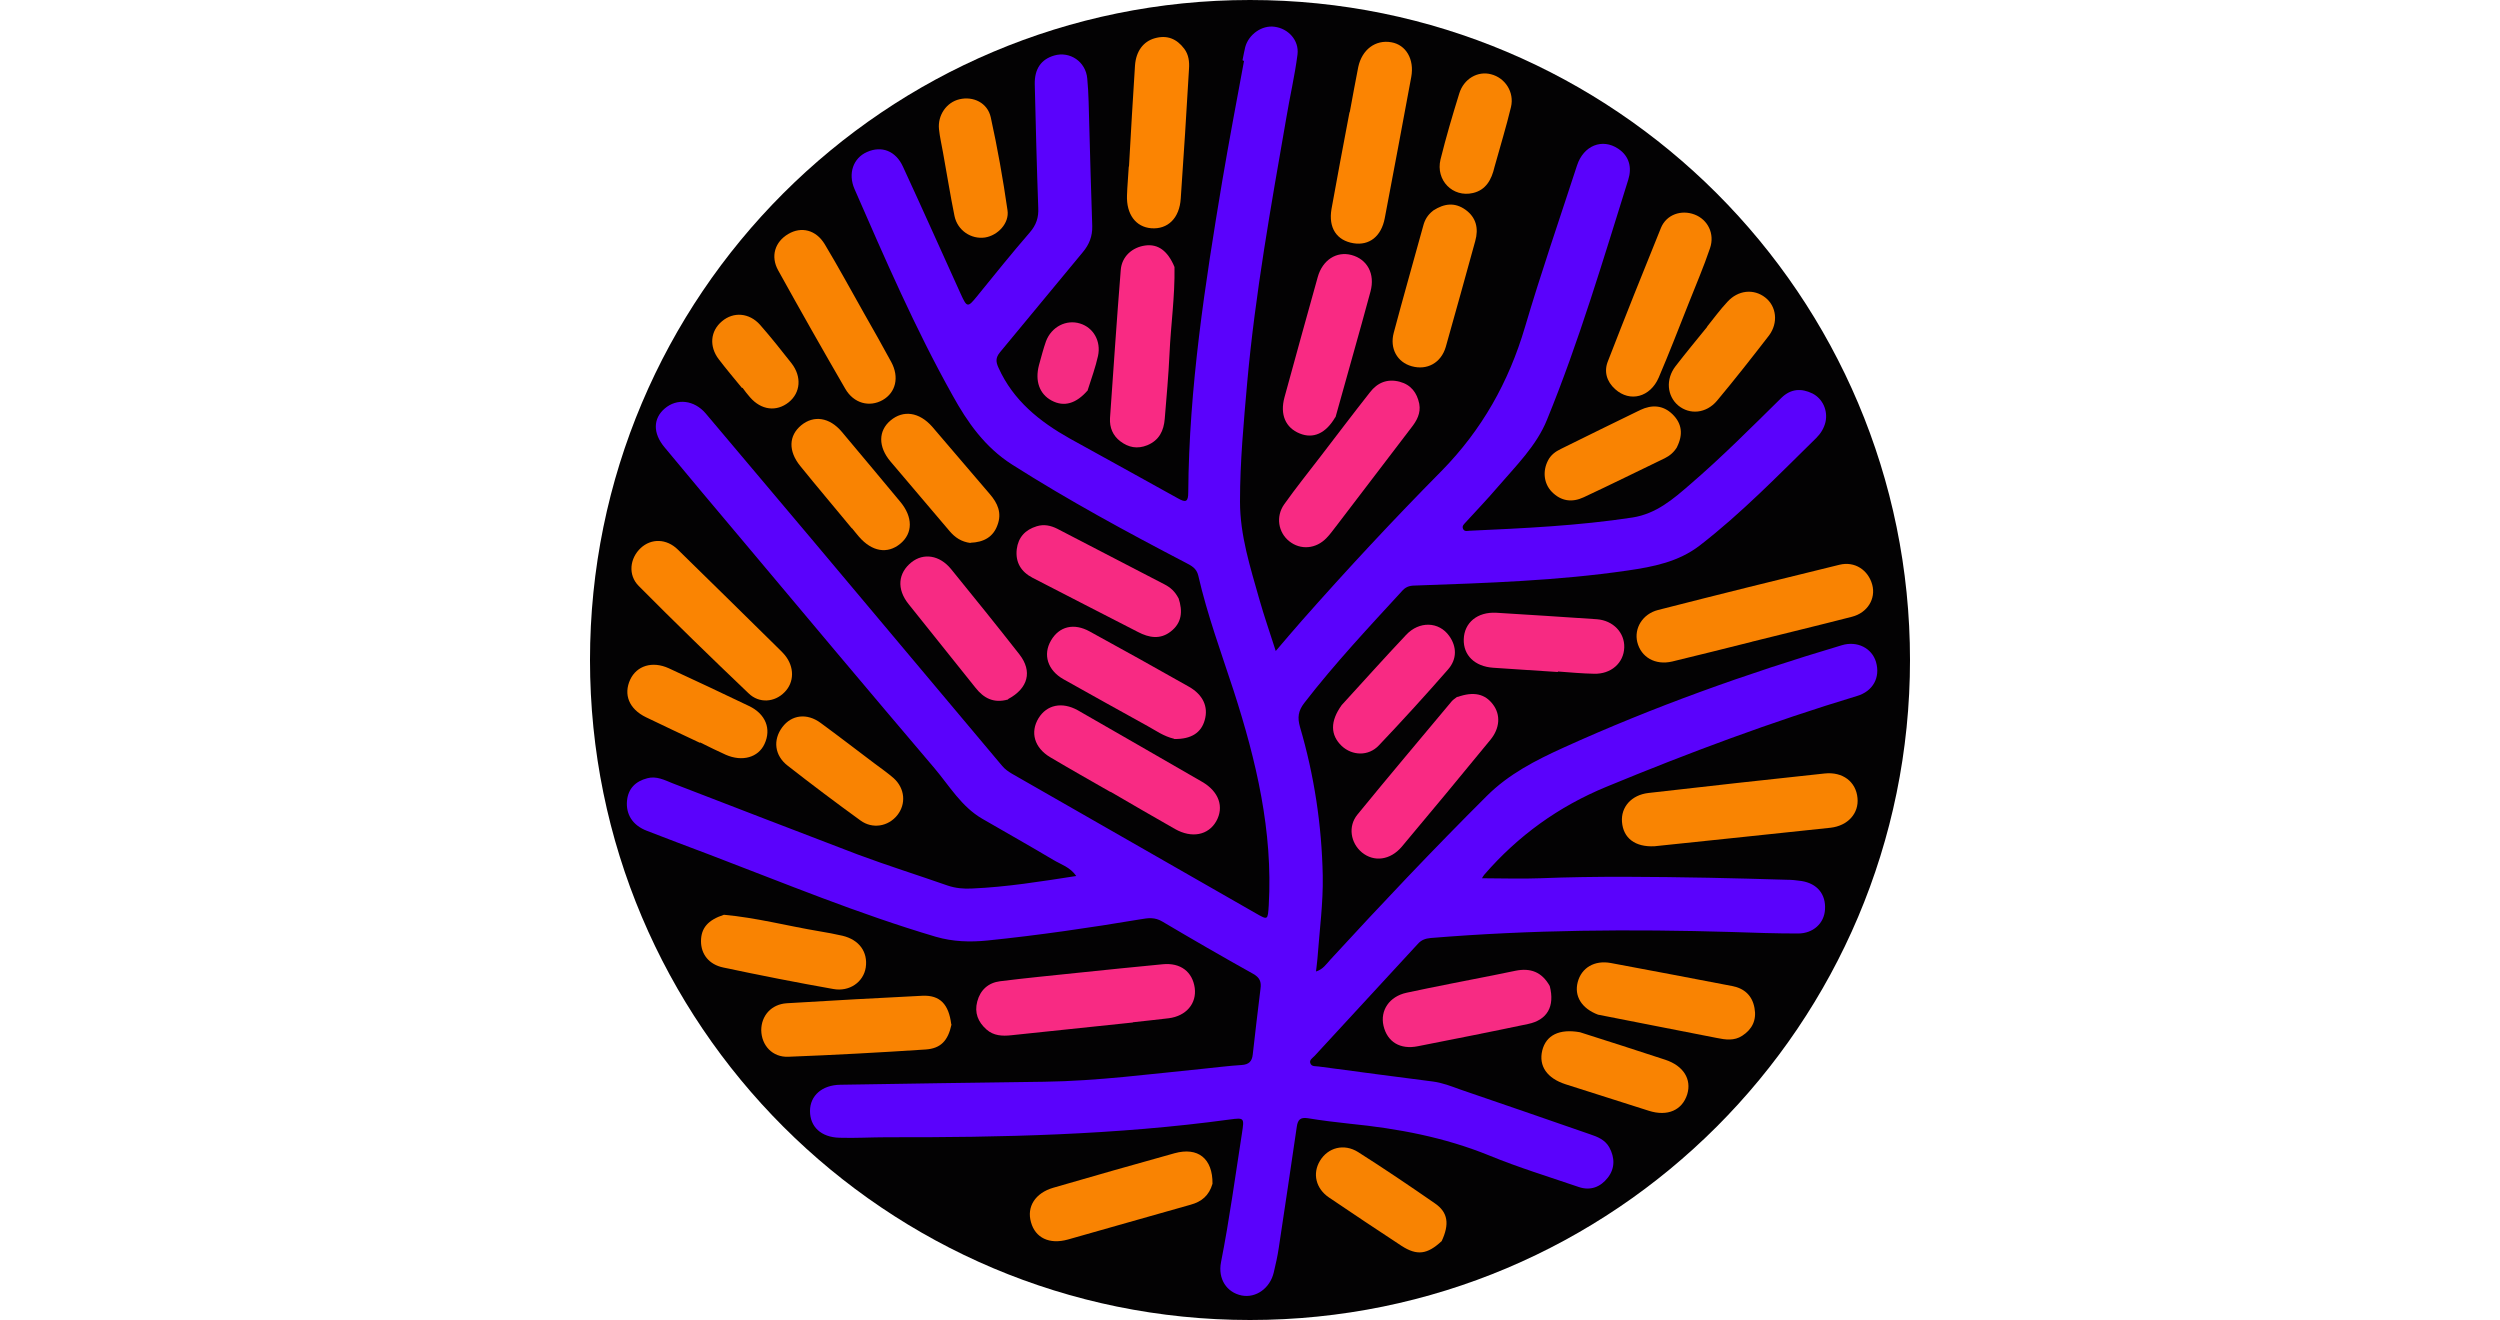
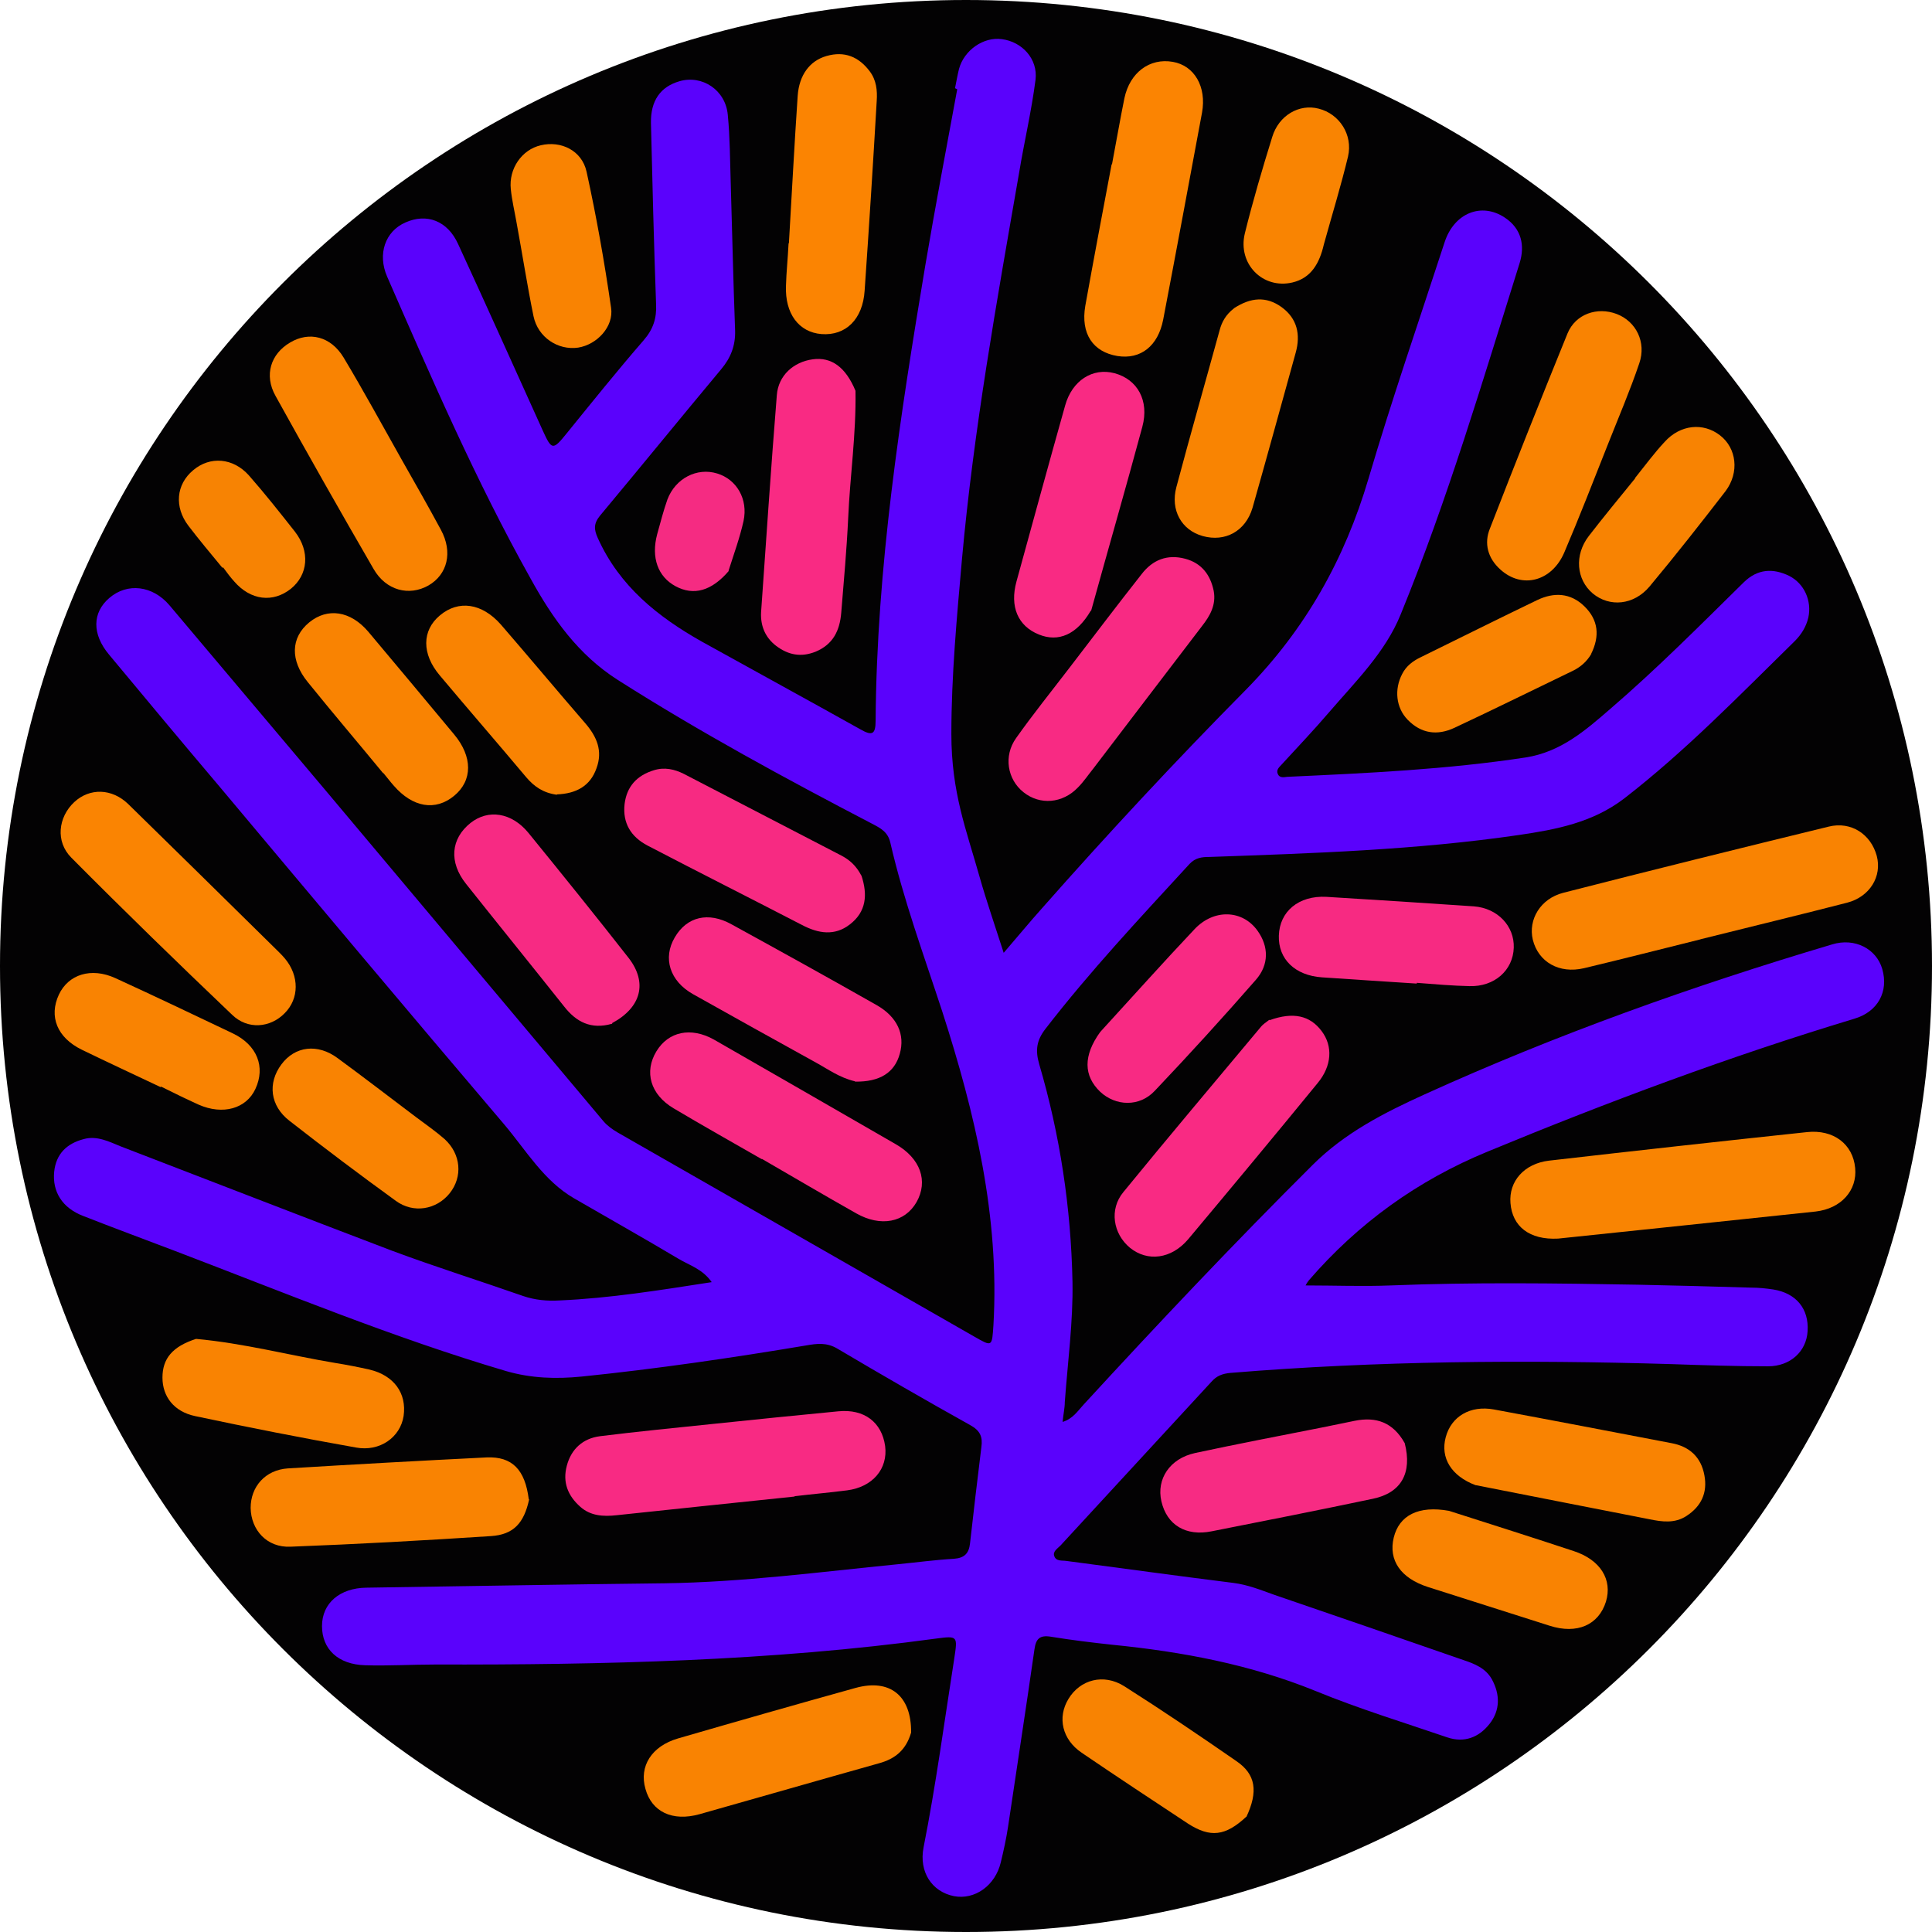
- <svg xmlns="http://www.w3.org/2000/svg" viewBox="0 0 1000 528">
-   <circle cx="500" cy="264" r="264" fill="#030203" />
-   <path fill="#5a02fc" d="M497 24.1c.4-2 .7-3.7 1.1-5.3 1.4-5.1 6.7-8.8 11.7-8.1 5.5.7 9.9 5.4 9.2 11.1-1.1 8.6-3.1 17-4.5 25.5-6.1 35.1-12.4 70.1-15.6 105.5-1.4 15.9-2.9 31.8-2.9 47.8 0 13.6 4.1 26.2 7.7 39 1.9 6.7 4.2 13.3 6.6 20.8 3.8-4.4 7-8.3 10.4-12.1 18.1-20.5 36.7-40.5 55.9-59.9 16.2-16.5 26.9-35.6 33.4-57.6 6.4-21.7 13.8-43.1 20.8-64.6 2.6-8 10.1-11 16.5-6.7 4.5 3 5.5 7.6 4 12.4-10.1 32.2-19.7 64.7-32.5 96-4.2 10.4-12.4 18.4-19.7 26.9-4.1 4.8-8.5 9.4-12.8 14.1-.6.7-1.6 1.4-1.1 2.6.5 1.2 1.7.9 2.6.8 21.8-1 43.6-2 65.2-5.3 9.5-1.5 16.2-7.3 23-13.2 12.8-11 24.6-22.9 36.6-34.7 3.7-3.6 7.9-3.9 12.4-1.7 4.1 2.1 6.2 6.8 5.2 11.4-.6 2.5-1.9 4.6-3.7 6.4-15.1 14.8-29.8 30-46.6 43-8.6 6.6-18.6 8.5-28.8 10-28.1 4.1-56.3 5-84.6 6-2 0-3.8.2-5.4 1.9-13.5 14.7-27.2 29.3-39.4 45.1-2.4 3.1-2.8 5.8-1.7 9.6 5.7 19.4 8.7 39.3 9.1 59.5.2 10.9-1.3 21.9-2.1 32.9-.1 1.6-.4 3.3-.6 5.4 2.9-.9 4.2-3.1 5.8-4.8 20.4-22.2 41.1-44.1 62.5-65.4 8.8-8.8 19.6-14.3 30.6-19.3 36.1-16.4 73.4-29.7 111.4-41 6.2-1.9 12.1 1.2 13.7 6.7 1.8 6.2-1.2 11.7-7.6 13.6-34.1 10.3-67.3 22.7-100.2 36.3-19.2 7.9-35.4 19.6-48.9 35.2-.4.5-.7 1-.9 1.4 7.9 0 15.6.3 23.3 0 22.5-.9 45-.6 67.5-.2 10.3.2 20.7.5 31 .8 2 0 4 .2 6 .5 6.3 1 9.8 5.3 9.4 11.4-.3 5.5-4.7 9.6-10.8 9.6-8.8 0-17.7-.3-26.5-.6-40.2-1.2-80.3-.9-120.4 2.4-2.2.2-3.8.8-5.2 2.4-13.8 15-27.6 29.9-41.3 44.8-.8.8-2.1 1.6-1.7 2.8.5 1.6 2.2 1.2 3.4 1.4 15.2 2 30.4 4.1 45.6 6 3.9.5 7.4 1.9 11 3.2 17.3 5.9 34.6 11.9 51.9 17.9 3 1 6 2.2 7.7 5.2 2.3 4.2 2.3 8.5-.6 12.2-2.9 3.7-6.9 5.3-11.6 3.7-12-4.1-24.1-7.8-35.8-12.6-17.9-7.3-36.6-10.8-55.7-12.7-5.6-.6-11.3-1.3-16.8-2.2-3.1-.5-4.1.6-4.5 3.5-2.3 16.1-4.8 32.2-7.2 48.4-.5 3.3-1.2 6.5-2 9.8-1.5 6.3-7.1 10.3-12.8 9.2-6-1.2-9.6-6.6-8.3-13.3 3.4-17.2 5.7-34.5 8.4-51.7.9-6 1-6.2-4.9-5.4-45.5 6.2-91.3 7.2-137.1 7.1-6.3 0-12.7.4-19 .2-7.4-.2-11.8-4.4-11.8-10.7 0-6.2 4.9-10.4 12.1-10.5 27.2-.4 54.3-.9 81.5-1.2 21.4-.3 42.5-3.1 63.7-5.2 5.1-.5 10.3-1.2 15.4-1.5 2.9-.2 4.1-1.5 4.4-4.2 1-8.8 2-17.5 3.1-26.3.4-2.8-.3-4.5-3-6-12.2-6.8-24.3-13.8-36.3-20.9-3-1.8-5.7-1.4-8.6-.9-20.3 3.4-40.8 6.4-61.3 8.5-7 .7-13.8.5-20.7-1.5-30.8-9.1-60.5-21.4-90.4-32.8-8.4-3.2-16.8-6.3-25.2-9.6-5.7-2.2-8.4-6.6-7.9-12 .5-5 3.5-7.8 8.1-9 3.6-1 6.9.7 10.1 2 24.7 9.5 49.4 19.1 74.1 28.5 11.8 4.4 23.9 8.2 35.9 12.4 3.2 1.1 6.6 1.4 9.9 1.2 13.8-.6 27.4-2.8 41.6-5-2.5-3.6-6.1-4.6-9.1-6.4-9.4-5.6-19-11-28.5-16.5-8.3-4.8-13.1-13.1-19.1-20.2-26.2-30.8-52.2-61.8-78.2-92.8-10-11.8-19.9-23.7-29.8-35.6-4.7-5.6-4.6-11.5.1-15.5 4.9-4.2 11.8-3.4 16.4 2 14.2 16.8 28.3 33.6 42.5 50.4 25.4 30.2 50.7 60.4 76.1 90.6 1.1 1.3 2.4 2.2 3.9 3.1l97.5 55.8c4.9 2.8 4.8 2.8 5.2-3.2 1.7-29.6-5-57.8-14-85.7-5-15.3-10.6-30.5-14.2-46.2-.7-2.9-2.7-3.9-5-5.1-23.6-12.3-47-25-69.5-39.3C394 178.9 387 169 381 158.1c-14.9-26.6-27-54.6-39.2-82.5-2.7-6.2-.5-12.4 5-14.8 5.8-2.6 11.5-.5 14.4 5.9 7.8 16.9 15.4 33.9 23.1 50.9 2.5 5.5 2.8 5.5 6.6.8 6.9-8.5 13.8-17.1 21-25.4 2.6-3 3.6-6 3.4-9.9-.6-16.5-1-33-1.4-49.5-.1-6.1 2.6-9.9 7.8-11.4 6.2-1.8 12.6 2.4 13.2 9.2.6 6.1.6 12.3.8 18.5.4 13.5.7 27 1.2 40.5.1 4.1-1.2 7.4-3.8 10.5-11.1 13.3-22 26.7-33.1 40-1.8 2.2-1.7 3.8-.6 6.2 5.9 13.1 16.4 21.5 28.5 28.3 14.4 8 28.9 15.9 43.2 23.9 3.3 1.9 4.2 1.4 4.2-2.4.3-41.9 6.7-83.2 13.6-124.5 2.7-15.9 5.7-31.8 8.7-48Z" />
-   <path fill="#f98302" d="M700.8 256.7c-10.9 2.7-21.4 5.4-31.9 7.9-6.8 1.6-12.5-1.7-14-7.8-1.3-5.5 2.1-11.2 8.3-12.8 24.2-6.2 48.4-12.2 72.6-18.1 6.1-1.5 11.5 2.1 13.1 8 1.5 5.6-1.9 11.2-8.1 12.8-13.2 3.4-26.5 6.6-40.1 10Z" />
-   <path fill="#f98402" d="M661.8 338.5c-7.8.4-12.5-3.3-13-9.7-.5-6 3.8-10.8 10.5-11.6 23.5-2.7 47-5.3 70.5-7.8 7.3-.8 12.6 3.3 13.2 9.8.6 6.1-3.8 11.1-10.8 11.9-23.3 2.5-46.7 4.9-70.4 7.4Z" />
-   <path fill="#f82a83" d="M453.1 409c-16.5 1.7-32.5 3.4-48.6 5.1-3.6.4-7.1.2-9.9-2.3-3.4-3-4.9-6.7-3.7-11.2 1.2-4.6 4.4-7.5 9.1-8.1 10.4-1.3 20.8-2.3 31.3-3.4 11.3-1.2 22.5-2.3 33.8-3.4 7.1-.7 11.9 3 12.8 9.5.8 6.2-3.4 11.2-10.4 12.1-4.6.6-9.3 1-14.3 1.6ZM444.2 316.8c-8.2-4.7-16.2-9.2-24.1-13.9-6.4-3.8-8.1-10-4.7-15.6 3.3-5.4 9.4-6.7 15.7-3.2 16.6 9.5 33.2 19.1 49.7 28.6 6.8 3.9 8.9 10.1 5.7 15.8-3.2 5.6-9.8 6.9-16.5 3.1-8.5-4.8-17-9.8-25.8-14.9Z" />
-   <path fill="#fb8402" d="M539.9 44.9c1.2-6.3 2.2-12.2 3.4-18.1 1.5-7 6.9-11 13.2-9.9 5.9 1 9.3 6.8 8 13.9-3.5 18.8-7 37.7-10.6 56.5-1.4 7.3-6.2 11-12.5 10-6.7-1.1-10.1-6.1-8.8-13.7 2.3-12.8 4.7-25.5 7.2-38.7Z" />
-   <path fill="#fa8402" d="M310.5 258.5c1.3 1.3 2.4 2.3 3.4 3.5 3.9 4.7 3.9 10.9-.1 14.9-3.9 4-10.1 4.6-14.4.4-14.8-14.1-29.5-28.4-43.9-42.9-4.4-4.4-3.6-11.1.8-15.2 4.2-3.9 10.3-3.8 14.8.6 13.1 12.8 26.1 25.6 39.4 38.7Z" />
-   <path fill="#f92a83" d="M469.8 106.8c.2 11.9-1.5 23.3-2 34.8-.4 8.6-1.2 17.3-1.9 25.9-.4 4.8-2.2 8.6-7 10.6-4 1.6-7.5.9-10.8-1.6-3-2.3-4.3-5.5-4.1-9.2 1.4-19.8 2.7-39.5 4.3-59.3.4-5.4 4.6-9.1 9.8-9.8 5.1-.7 9 2.1 11.7 8.6ZM583 278.8c6.4-2.3 11-1.3 14.2 3 3.1 4.1 2.8 9.5-1.1 14.2-11.7 14.3-23.5 28.5-35.4 42.7-4.6 5.4-11.1 6.2-15.9 2.3-4.6-3.8-5.7-10.5-1.8-15.2 12.4-15.2 25.1-30.2 37.7-45.3.5-.6 1.3-1.1 2.2-1.8Z" />
-   <path fill="#f82a83" d="M534.9 209.9c-1.6 2-2.8 3.8-4.3 5.3-4.2 4.4-10.4 4.9-14.9 1.3-4.4-3.5-5.5-9.9-2-14.8 4.6-6.5 9.6-12.7 14.5-19.1 6.6-8.6 13.1-17.2 19.8-25.7 3-3.9 7-5.5 11.9-4.2 4.5 1.2 6.9 4.4 7.8 8.8.7 3.8-1 6.8-3.2 9.6-9.8 12.8-19.6 25.7-29.6 38.8Z" />
-   <path fill="#f98302" d="M675.4 121.5c-4 10.1-7.8 19.9-11.9 29.5-3.4 7.9-11.5 10-17.4 4.7-3.5-3.1-4.6-7.2-2.9-11.3 6.9-17.8 14-35.6 21.2-53.3 2.2-5.3 8.1-7.3 13.4-5.3 5.3 2 8.2 7.7 6.2 13.5-2.5 7.4-5.6 14.6-8.6 22.2ZM380.6 409.8c-1.4 6.5-4.3 9.6-10.4 10-18.3 1.2-36.5 2.2-54.8 2.9-6.4.3-10.8-4.5-10.9-10.6 0-5.8 4-10.4 10.2-10.8 18.1-1.1 36.2-2.1 54.3-3 7-.3 10.5 3.4 11.5 11.4ZM345.6 125.3c3.8 6.7 7.4 13 10.9 19.5 3.3 6.1 1.8 12.2-3.4 15.2-5.3 3-11.6 1.4-15-4.5-9.1-15.7-18-31.4-26.8-47.3-3.2-5.7-1.3-11.5 4-14.6 5.2-3.1 11.1-1.7 14.6 4.1 5.4 9 10.4 18.2 15.7 27.6Z" />
-   <path fill="#fb8402" d="M451.6 66.5c.8-13.7 1.5-27 2.4-40.3.4-5.7 3.3-9.6 7.9-10.9 4.9-1.4 8.8.2 11.8 4.2 1.8 2.4 2.1 5.2 1.9 8.1-1 17.3-2.1 34.5-3.3 51.8-.5 7.9-5.2 12.4-11.8 11.9-6.2-.5-10-5.6-9.7-13.2.1-3.7.5-7.3.7-11.4Z" />
-   <path fill="#f98302" d="M485 473.5c-1.4 4.8-4.4 7.2-8.8 8.4-16.4 4.6-32.7 9.3-49 13.9-7.5 2.1-13.1-.7-14.8-6.9-1.8-6.2 1.7-11.7 8.9-13.8 16.2-4.7 32.3-9.3 48.5-13.8 9.4-2.6 15.3 2.1 15.2 12.2Z" />
-   <path fill="#f92a83" d="M534.1 166.9c-3.8 6.5-8.8 8.7-14.2 6.5-5.7-2.3-8-7.6-6.1-14.5 4.4-16 8.8-32.1 13.3-48.1 1.9-6.8 7.5-10.4 13.5-8.8 6.3 1.7 9.5 7.5 7.6 14.6-4.5 16.7-9.3 33.3-14 50.3Z" />
-   <path fill="#f72a82" d="M471.4 239.2c1.8 5.4 1.3 10-3.1 13.4-4.2 3.3-8.7 2.5-13.1.2-14.1-7.3-28.2-14.4-42.2-21.7-4.6-2.4-6.9-6.2-6.3-11.4.6-4.8 3.4-7.8 8-9.2 2.9-.9 5.6-.3 8.2 1 14.3 7.4 28.7 14.9 43 22.3 2.3 1.2 4.1 2.8 5.5 5.5Z" />
-   <path fill="#f98302" d="M639.3 405.9c-6.7-2.5-9.7-7.5-8.2-13.1 1.5-5.7 6.7-8.8 13.2-7.6 16.2 3 32.3 6.1 48.5 9.2 4.9.9 8.1 3.8 9 8.8.9 4.8-.9 8.5-4.9 11.1-3.2 2.1-6.7 1.6-10.1.9-15.7-3.1-31.3-6.1-47.4-9.3Z" />
-   <path fill="#f82a83" d="M469.6 295.5c-4.2-1-7.3-3.3-10.6-5.1-11.2-6.2-22.4-12.4-33.6-18.7-6.4-3.6-8.3-9.9-5-15.5 3.3-5.7 9.2-7.1 15.5-3.6 13.3 7.3 26.5 14.6 39.7 22.1 5.6 3.2 7.8 8 6.3 13.3-1.4 5.1-5.4 7.7-12.2 7.6Z" />
-   <path fill="#f72b83" d="M619.9 394.4c2.1 8.2-1 13.6-8.7 15.2-14.7 3.1-29.4 6-44.1 8.9-7 1.4-12.2-1.7-13.7-8.2-1.4-6.1 2.3-11.7 9.2-13.2 11.6-2.5 23.2-4.7 34.8-7 2.9-.6 5.9-1.2 8.8-1.8 5.9-1.2 10.5.4 13.7 6.1Z" />
-   <path fill="#f72a83" d="M403.2 279.8c-5.7 1.6-9.7-.5-13-4.7-8.9-11.2-17.9-22.3-26.8-33.5-4.8-6-4.2-12.4 1.2-16.7 4.8-3.8 11.2-2.9 15.8 2.7 9.2 11.3 18.4 22.7 27.4 34.2 5.2 6.7 3.5 13.5-4.5 17.8Z" />
-   <path fill="#f98302" d="M289.5 365.9c13.2 1.2 25.6 4.5 38.2 6.6 3.1.5 6.2 1.1 9.3 1.8 6.7 1.6 10.2 6.5 9.3 12.7-.9 5.8-6.5 9.8-13 8.6-14.7-2.6-29.4-5.5-44-8.6-5.7-1.2-8.9-5.3-8.9-10.5s2.7-8.5 9.2-10.6Z" />
-   <path fill="#f98402" d="M573.3 84.2c4.5-2.9 8.7-3.3 12.9-.3 4.3 3.1 5.3 7.5 3.9 12.5-3.9 14.1-7.8 28.3-11.8 42.4-1.9 6.4-7.5 9.4-13.6 7.7-5.8-1.6-8.9-7.1-7.2-13.4 3.8-14.3 7.9-28.6 11.8-42.8.6-2.3 1.7-4.3 3.9-6Z" />
-   <path fill="#f72a82" d="M623.1 268.8c-8.9-.6-17.4-1.1-25.8-1.7-7.4-.5-12-5-11.8-11.4.2-6.6 5.4-11 13-10.6 13.4.8 26.9 1.7 40.3 2.6 6.5.5 11.1 5.4 10.9 11.3-.2 6.2-5.3 10.7-12.1 10.5-4.6-.1-9.3-.5-14.4-.9Z" />
-   <path fill="#f98302" d="M340.7 211.3c-7-8.5-13.9-16.6-20.6-24.9-4.8-5.9-4.7-12.1.4-16.3 5-4.1 11.3-3.2 16.2 2.6 7.8 9.3 15.6 18.6 23.4 28 5.1 6.1 5.1 12.6 0 16.8-5.1 4.2-11.3 3.2-16.5-2.8-.9-1-1.7-2.1-2.8-3.4Z" />
-   <path fill="#f82a83" d="M536.8 281.9c8.7-9.5 17-18.8 25.6-27.9 5.3-5.7 13.2-5.4 17.3.4 3 4.2 3.2 9.2-.5 13.4-9 10.3-18.2 20.4-27.6 30.3-4.2 4.5-10.7 4.2-14.9.3-4.6-4.4-4.7-9.9 0-16.4Z" />
-   <path fill="#f98302" d="M388.2 217.2c-3.7-.5-6.2-2.2-8.4-4.8-7.8-9.3-15.8-18.5-23.6-27.8-5-5.9-4.9-12.3 0-16.4 5.1-4.3 11.5-3.4 16.7 2.5 7.7 8.9 15.3 18 23 26.9 3.2 3.7 4.9 7.6 3.1 12.4-1.7 4.8-5.5 6.9-10.8 7.1ZM632 412.9c11.6 3.7 22.9 7.3 34.1 11 7.3 2.4 10.6 7.8 8.8 13.8-2 6.4-7.9 9-15.4 6.6-11.1-3.5-22.2-7.1-33.3-10.6-7.4-2.4-10.8-7.3-9.3-13.5 1.5-6.1 6.8-8.8 15.1-7.3ZM279.9 297.1c-7.4-3.5-14.5-6.8-21.5-10.2-6.8-3.3-9.1-9.1-6.3-15.1 2.6-5.5 8.8-7.5 15.4-4.5 10.7 4.9 21.4 10 32.1 15.1 6.7 3.2 9 9.2 6.2 15.2-2.5 5.4-8.9 7.2-15.5 4.3-3.3-1.5-6.6-3.1-10.2-4.9ZM670.9 178.7c-1.3 2.2-3 3.6-5 4.6-10.8 5.2-21.5 10.5-32.4 15.6-4.7 2.2-9.1 1.6-12.8-2.2-3.2-3.3-3.7-8.3-1.5-12.5 1.1-2.2 3-3.6 5.1-4.6 10.6-5.2 21.2-10.5 31.8-15.6 4.6-2.2 9.1-2 12.9 1.7 3.8 3.7 4.3 8.1 1.8 13.1ZM349.7 305.3c2.8 2.1 5.4 3.9 7.8 6 4.5 4.1 5 10.3 1.4 14.8s-9.9 5.6-14.7 2.1c-9.8-7.1-19.5-14.4-29.1-21.9-5.3-4.1-6-10.3-2.2-15.4 3.7-5 9.9-5.8 15.4-1.7 7.1 5.2 14.1 10.6 21.4 16.1Z" />
-   <path fill="#f88302" d="M576.6 496.5c-5.7 5.3-9.8 5.8-15.9 1.9-9.7-6.4-19.4-12.8-29.1-19.4-5.3-3.6-6.7-9.6-3.6-14.7 3.2-5.3 9.6-7 15.2-3.5 10.4 6.6 20.6 13.5 30.7 20.5 5.3 3.6 6 8.3 2.7 15.3Z" />
-   <path fill="#f98302" d="M377.2 61c-.6-3.4-1.3-6.3-1.6-9.3-.6-5.6 3-10.8 8.2-12 5.5-1.3 11.2 1.4 12.5 7.2 2.7 12.3 4.9 24.7 6.7 37.2.8 5.2-3.9 10.1-9 10.9-5.5.8-11-2.8-12.2-8.6-1.7-8.3-3-16.7-4.6-25.4Z" />
-   <path fill="#f88302" d="M682.8 130.7c2.8-3.5 5.3-6.9 8.1-9.9 4.3-4.8 10.6-5.4 15.2-1.8 4.5 3.5 5.3 10.1 1.5 15.2-6.8 8.8-13.7 17.6-20.8 26.1-4.3 5.1-10.9 5.7-15.5 1.9-4.5-3.8-5.1-10.5-1.1-15.7 4.1-5.3 8.3-10.4 12.7-15.8Z" />
-   <path fill="#f98402" d="M597.8 66.8c-1.2 5.2-3.5 9.2-8.6 10.4-8.1 1.9-15-5.1-13-13.4 2.2-8.9 4.8-17.7 7.5-26.4 1.8-5.9 7.4-9.1 12.7-7.7 5.6 1.4 9.4 7.1 8 13.1-1.9 7.9-4.3 15.7-6.6 24Z" />
-   <path fill="#f78303" d="M296.8 155.2c-3.3-4-6.4-7.7-9.3-11.5-3.9-5.1-3.4-11.3 1.3-15.2 4.6-3.9 10.9-3.4 15.2 1.4 4.4 5 8.5 10.2 12.6 15.4 4.2 5.4 3.6 11.8-1.1 15.6-4.9 3.9-11 3.2-15.5-2-1-1.1-1.9-2.3-3-3.8Z" />
-   <path fill="#f52b82" d="M435.2 156c-4.7 5.5-9.6 6.9-14.6 4.2-4.8-2.6-6.7-7.8-5-14.2.9-3.2 1.7-6.4 2.8-9.5 2.2-5.8 8.1-8.8 13.6-7.1 5.3 1.6 8.5 7 7.2 13-1 4.5-2.6 8.9-4.1 13.6Z" />
+ <svg xmlns="http://www.w3.org/2000/svg" version="1.1" viewBox="0 0 528 528">
+   <g>
+     <g id="Layer_1">
+       <circle cx="264" cy="264" r="264" fill="#030203" />
+       <path d="M261,24.1c.4-2,.7-3.7,1.1-5.3,1.4-5.1,6.7-8.8,11.7-8.1,5.5.7,9.9,5.4,9.2,11.1-1.1,8.6-3.1,17-4.5,25.5-6.1,35.1-12.4,70.1-15.6,105.5-1.4,15.9-2.9,31.8-2.9,47.8s4.1,26.2,7.7,39c1.9,6.7,4.2,13.3,6.6,20.8,3.8-4.4,7-8.3,10.4-12.1,18.1-20.5,36.7-40.5,55.9-59.9,16.2-16.5,26.9-35.6,33.4-57.6,6.4-21.7,13.8-43.1,20.8-64.6,2.6-8,10.1-11,16.5-6.7,4.5,3,5.5,7.6,4,12.4-10.1,32.2-19.7,64.7-32.5,96-4.2,10.4-12.4,18.4-19.7,26.9-4.1,4.8-8.5,9.4-12.8,14.1-.6.7-1.6,1.4-1.1,2.6.5,1.2,1.7.9,2.6.8,21.8-1,43.6-2,65.2-5.3,9.5-1.5,16.2-7.3,23-13.2,12.8-11,24.6-22.9,36.6-34.7,3.7-3.6,7.9-3.9,12.4-1.7,4.1,2.1,6.2,6.8,5.2,11.4-.6,2.5-1.9,4.6-3.7,6.4-15.1,14.8-29.8,30-46.6,43-8.6,6.6-18.6,8.5-28.8,10-28.1,4.1-56.3,5-84.6,6-2,0-3.8.2-5.4,1.9-13.5,14.7-27.2,29.3-39.4,45.1-2.4,3.1-2.8,5.8-1.7,9.6,5.7,19.4,8.7,39.3,9.1,59.5.2,10.9-1.3,21.9-2.1,32.9,0,1.6-.4,3.3-.6,5.4,2.9-.9,4.2-3.1,5.8-4.8,20.4-22.2,41.1-44.1,62.5-65.4,8.8-8.8,19.6-14.3,30.6-19.3,36.1-16.4,73.4-29.7,111.4-41,6.2-1.9,12.1,1.2,13.7,6.7,1.8,6.2-1.2,11.7-7.6,13.6-34.1,10.3-67.3,22.7-100.2,36.3-19.2,7.9-35.4,19.6-48.9,35.2-.4.5-.7,1-.9,1.4,7.9,0,15.6.3,23.3,0,22.5-.9,45-.6,67.5-.2,10.3.2,20.7.5,31,.8,2,0,4,.2,6,.5,6.3,1,9.8,5.3,9.4,11.4-.3,5.5-4.7,9.6-10.8,9.6-8.8,0-17.7-.3-26.5-.6-40.2-1.2-80.3-.9-120.4,2.4-2.2.2-3.8.8-5.2,2.4-13.8,15-27.6,29.9-41.3,44.8-.8.8-2.1,1.6-1.7,2.8.5,1.6,2.2,1.2,3.4,1.4,15.2,2,30.4,4.1,45.6,6,3.9.5,7.4,1.9,11,3.2,17.3,5.9,34.6,11.9,51.9,17.9,3,1,6,2.2,7.7,5.2,2.3,4.2,2.3,8.5-.6,12.2-2.9,3.7-6.9,5.3-11.6,3.7-12-4.1-24.1-7.8-35.8-12.6-17.9-7.3-36.6-10.8-55.7-12.7-5.6-.6-11.3-1.3-16.8-2.2-3.1-.5-4.1.6-4.5,3.5-2.3,16.1-4.8,32.2-7.2,48.4-.5,3.3-1.2,6.5-2,9.8-1.5,6.3-7.1,10.3-12.8,9.2-6-1.2-9.6-6.6-8.3-13.3,3.4-17.2,5.7-34.5,8.4-51.7.9-6,1-6.2-4.9-5.4-45.5,6.2-91.3,7.2-137.1,7.1-6.3,0-12.7.4-19,.2-7.4-.2-11.8-4.4-11.8-10.7s4.9-10.4,12.1-10.5c27.2-.4,54.3-.9,81.5-1.2,21.4-.3,42.5-3.1,63.7-5.2,5.1-.5,10.3-1.2,15.4-1.5,2.9-.2,4.1-1.5,4.4-4.2,1-8.8,2-17.5,3.1-26.3.4-2.8-.3-4.5-3-6-12.2-6.8-24.3-13.8-36.3-20.9-3-1.8-5.7-1.4-8.6-.9-20.3,3.4-40.8,6.4-61.3,8.5-7,.7-13.8.5-20.7-1.5-30.8-9.1-60.5-21.4-90.4-32.8-8.4-3.2-16.8-6.3-25.2-9.6-5.7-2.2-8.4-6.6-7.9-12,.5-5,3.5-7.8,8.1-9,3.6-1,6.9.7,10.1,2,24.7,9.5,49.4,19.1,74.1,28.5,11.8,4.4,23.9,8.2,35.9,12.4,3.2,1.1,6.6,1.4,9.9,1.2,13.8-.6,27.4-2.8,41.6-5-2.5-3.6-6.1-4.6-9.1-6.4-9.4-5.6-19-11-28.5-16.5-8.3-4.8-13.1-13.1-19.1-20.2-26.2-30.8-52.2-61.8-78.2-92.8-10-11.8-19.9-23.7-29.8-35.6-4.7-5.6-4.6-11.5.1-15.5,4.9-4.2,11.8-3.4,16.4,2,14.2,16.8,28.3,33.6,42.5,50.4,25.4,30.2,50.7,60.4,76.1,90.6,1.1,1.3,2.4,2.2,3.9,3.1l97.5,55.8c4.9,2.8,4.8,2.8,5.2-3.2,1.7-29.6-5-57.8-14-85.7-5-15.3-10.6-30.5-14.2-46.2-.7-2.9-2.7-3.9-5-5.1-23.6-12.3-47-25-69.5-39.3-10.8-6.9-17.8-16.8-23.8-27.7-14.9-26.6-27-54.6-39.2-82.5-2.7-6.2-.5-12.4,5-14.8,5.8-2.6,11.5-.5,14.4,5.9,7.8,16.9,15.4,33.9,23.1,50.9,2.5,5.5,2.8,5.5,6.6.8,6.9-8.5,13.8-17.1,21-25.4,2.6-3,3.6-6,3.4-9.9-.6-16.5-1-33-1.4-49.5-.1-6.1,2.6-9.9,7.8-11.4,6.2-1.8,12.6,2.4,13.2,9.2.6,6.1.6,12.3.8,18.5.4,13.5.7,27,1.2,40.5.1,4.1-1.2,7.4-3.8,10.5-11.1,13.3-22,26.7-33.1,40-1.8,2.2-1.7,3.8-.6,6.2,5.9,13.1,16.4,21.5,28.5,28.3,14.4,8,28.9,15.9,43.2,23.9,3.3,1.9,4.2,1.4,4.2-2.4.3-41.9,6.7-83.2,13.6-124.5,2.7-15.9,5.7-31.8,8.7-48l-.6-.3Z" fill="#5a02fc" />
+       <path d="M464.8,256.7c-10.9,2.7-21.4,5.4-31.9,7.9-6.8,1.6-12.5-1.7-14-7.8-1.3-5.5,2.1-11.2,8.3-12.8,24.2-6.2,48.4-12.2,72.6-18.1,6.1-1.5,11.5,2.1,13.1,8,1.5,5.6-1.9,11.2-8.1,12.8-13.2,3.4-26.5,6.6-40.1,10h.1Z" fill="#f98302" />
+       <path d="M425.8,338.5c-7.8.4-12.5-3.3-13-9.7-.5-6,3.8-10.8,10.5-11.6,23.5-2.7,47-5.3,70.5-7.8,7.3-.8,12.6,3.3,13.2,9.8.6,6.1-3.8,11.1-10.8,11.9-23.3,2.5-46.7,4.9-70.4,7.4h0Z" fill="#f98402" />
+       <path d="M217.1,409c-16.5,1.7-32.5,3.4-48.6,5.1-3.6.4-7.1.2-9.9-2.3-3.4-3-4.9-6.7-3.7-11.2,1.2-4.6,4.4-7.5,9.1-8.1,10.4-1.3,20.8-2.3,31.3-3.4,11.3-1.2,22.5-2.3,33.8-3.4,7.1-.7,11.9,3,12.8,9.5.8,6.2-3.4,11.2-10.4,12.1-4.6.6-9.3,1-14.3,1.6h0ZM208.2,316.8c-8.2-4.7-16.2-9.2-24.1-13.9-6.4-3.8-8.1-10-4.7-15.6,3.3-5.4,9.4-6.7,15.7-3.2,16.6,9.5,33.2,19.1,49.7,28.6,6.8,3.9,8.9,10.1,5.7,15.8-3.2,5.6-9.8,6.9-16.5,3.1-8.5-4.8-17-9.8-25.8-14.9h0Z" fill="#f82a83" />
+       <path d="M303.9,44.9c1.2-6.3,2.2-12.2,3.4-18.1,1.5-7,6.9-11,13.2-9.9,5.9,1,9.3,6.8,8,13.9-3.5,18.8-7,37.7-10.6,56.5-1.4,7.3-6.2,11-12.5,10-6.7-1.1-10.1-6.1-8.8-13.7,2.3-12.8,4.7-25.5,7.2-38.7h0Z" fill="#fb8402" />
+       <path d="M74.5,258.5c1.3,1.3,2.4,2.3,3.4,3.5,3.9,4.7,3.9,10.9-.1,14.9-3.9,4-10.1,4.6-14.4.4-14.8-14.1-29.5-28.4-43.9-42.9-4.4-4.4-3.6-11.1.8-15.2,4.2-3.9,10.3-3.8,14.8.6,13.1,12.8,26.1,25.6,39.4,38.7h0Z" fill="#fa8402" />
+       <path d="M233.8,106.8c.2,11.9-1.5,23.3-2,34.8-.4,8.6-1.2,17.3-1.9,25.9-.4,4.8-2.2,8.6-7,10.6-4,1.6-7.5.9-10.8-1.6-3-2.3-4.3-5.5-4.1-9.2,1.4-19.8,2.7-39.5,4.3-59.3.4-5.4,4.6-9.1,9.8-9.8,5.1-.7,9,2.1,11.7,8.6ZM347,278.8c6.4-2.3,11-1.3,14.2,3,3.1,4.1,2.8,9.5-1.1,14.2-11.7,14.3-23.5,28.5-35.4,42.7-4.6,5.4-11.1,6.2-15.9,2.3-4.6-3.8-5.7-10.5-1.8-15.2,12.4-15.2,25.1-30.2,37.7-45.3.5-.6,1.3-1.1,2.2-1.8h0Z" fill="#f92a83" />
+       <path d="M298.9,209.9c-1.6,2-2.8,3.8-4.3,5.3-4.2,4.4-10.4,4.9-14.9,1.3-4.4-3.5-5.5-9.9-2-14.8,4.6-6.5,9.6-12.7,14.5-19.1,6.6-8.6,13.1-17.2,19.8-25.7,3-3.9,7-5.5,11.9-4.2,4.5,1.2,6.9,4.4,7.8,8.8.7,3.8-1,6.8-3.2,9.6-9.8,12.8-19.6,25.7-29.6,38.8h0Z" fill="#f82a83" />
+       <path d="M439.4,121.5c-4,10.1-7.8,19.9-11.9,29.5-3.4,7.9-11.5,10-17.4,4.7-3.5-3.1-4.6-7.2-2.9-11.3,6.9-17.8,14-35.6,21.2-53.3,2.2-5.3,8.1-7.3,13.4-5.3,5.3,2,8.2,7.7,6.2,13.5-2.5,7.4-5.6,14.6-8.6,22.2h0ZM144.6,409.8c-1.4,6.5-4.3,9.6-10.4,10-18.3,1.2-36.5,2.2-54.8,2.9-6.4.3-10.8-4.5-10.9-10.6,0-5.8,4-10.4,10.2-10.8,18.1-1.1,36.2-2.1,54.3-3,7-.3,10.5,3.4,11.5,11.4h0ZM109.6,125.3c3.8,6.7,7.4,13,10.9,19.5,3.3,6.1,1.8,12.2-3.4,15.2-5.3,3-11.6,1.4-15-4.5-9.1-15.7-18-31.4-26.8-47.3-3.2-5.7-1.3-11.5,4-14.6,5.2-3.1,11.1-1.7,14.6,4.1,5.4,9,10.4,18.2,15.7,27.6h0Z" fill="#f98302" />
+       <path d="M215.6,66.5c.8-13.7,1.5-27,2.4-40.3.4-5.7,3.3-9.6,7.9-10.9,4.9-1.4,8.8.2,11.8,4.2,1.8,2.4,2.1,5.2,1.9,8.1-1,17.3-2.1,34.5-3.3,51.8-.5,7.9-5.2,12.4-11.8,11.9-6.2-.5-10-5.6-9.7-13.2.1-3.7.5-7.3.7-11.4v-.2Z" fill="#fb8402" />
+       <path d="M249,473.5c-1.4,4.8-4.4,7.2-8.8,8.4-16.4,4.6-32.7,9.3-49,13.9-7.5,2.1-13.1-.7-14.8-6.9-1.8-6.2,1.7-11.7,8.9-13.8,16.2-4.7,32.3-9.3,48.5-13.8,9.4-2.6,15.3,2.1,15.2,12.2h0Z" fill="#f98302" />
+       <path d="M298.1,166.9c-3.8,6.5-8.8,8.7-14.2,6.5-5.7-2.3-8-7.6-6.1-14.5,4.4-16,8.8-32.1,13.3-48.1,1.9-6.8,7.5-10.4,13.5-8.8,6.3,1.7,9.5,7.5,7.6,14.6-4.5,16.7-9.3,33.3-14,50.3h0Z" fill="#f92a83" />
+       <path d="M235.4,239.2c1.8,5.4,1.3,10-3.1,13.4-4.2,3.3-8.7,2.5-13.1.2-14.1-7.3-28.2-14.4-42.2-21.7-4.6-2.4-6.9-6.2-6.3-11.4.6-4.8,3.4-7.8,8-9.2,2.9-.9,5.6-.3,8.2,1,14.3,7.4,28.7,14.9,43,22.3,2.3,1.2,4.1,2.8,5.5,5.5h0Z" fill="#f72a82" />
+       <path d="M403.3,405.9c-6.7-2.5-9.7-7.5-8.2-13.1,1.5-5.7,6.7-8.8,13.2-7.6,16.2,3,32.3,6.1,48.5,9.2,4.9.9,8.1,3.8,9,8.8.9,4.8-.9,8.5-4.9,11.1-3.2,2.1-6.7,1.6-10.1.9-15.7-3.1-31.3-6.1-47.4-9.3h0Z" fill="#f98302" />
+       <path d="M233.6,295.5c-4.2-1-7.3-3.3-10.6-5.1-11.2-6.2-22.4-12.4-33.6-18.7-6.4-3.6-8.3-9.9-5-15.5,3.3-5.7,9.2-7.1,15.5-3.6,13.3,7.3,26.5,14.6,39.7,22.1,5.6,3.2,7.8,8,6.3,13.3-1.4,5.1-5.4,7.7-12.2,7.6h0Z" fill="#f82a83" />
+       <path d="M383.9,394.4c2.1,8.2-1,13.6-8.7,15.2-14.7,3.1-29.4,6-44.1,8.9-7,1.4-12.2-1.7-13.7-8.2-1.4-6.1,2.3-11.7,9.2-13.2,11.6-2.5,23.2-4.7,34.8-7,2.9-.6,5.9-1.2,8.8-1.8,5.9-1.2,10.5.4,13.7,6.1Z" fill="#f72b83" />
+       <path d="M167.2,279.8c-5.7,1.6-9.7-.5-13-4.7-8.9-11.2-17.9-22.3-26.8-33.5-4.8-6-4.2-12.4,1.2-16.7,4.8-3.8,11.2-2.9,15.8,2.7,9.2,11.3,18.4,22.7,27.4,34.2,5.2,6.7,3.5,13.5-4.5,17.8v.2Z" fill="#f72a83" />
+       <path d="M53.5,365.9c13.2,1.2,25.6,4.5,38.2,6.6,3.1.5,6.2,1.1,9.3,1.8,6.7,1.6,10.2,6.5,9.3,12.7-.9,5.8-6.5,9.8-13,8.6-14.7-2.6-29.4-5.5-44-8.6-5.7-1.2-8.9-5.3-8.9-10.5s2.7-8.5,9.2-10.6h-.1Z" fill="#f98302" />
+       <path d="M337.3,84.2c4.5-2.9,8.7-3.3,12.9-.3,4.3,3.1,5.3,7.5,3.9,12.5-3.9,14.1-7.8,28.3-11.8,42.4-1.9,6.4-7.5,9.4-13.6,7.7-5.8-1.6-8.9-7.1-7.2-13.4,3.8-14.3,7.9-28.6,11.8-42.8.6-2.3,1.7-4.3,3.9-6h0Z" fill="#f98402" />
+       <path d="M387.1,268.8c-8.9-.6-17.4-1.1-25.8-1.7-7.4-.5-12-5-11.8-11.4.2-6.6,5.4-11,13-10.6,13.4.8,26.9,1.7,40.3,2.6,6.5.5,11.1,5.4,10.9,11.3-.2,6.2-5.3,10.7-12.1,10.5-4.6-.1-9.3-.5-14.4-.9v.2Z" fill="#f72a82" />
+       <path d="M104.7,211.3c-7-8.5-13.9-16.6-20.6-24.9-4.8-5.9-4.7-12.1.4-16.3,5-4.1,11.3-3.2,16.2,2.6,7.8,9.3,15.6,18.6,23.4,28,5.1,6.1,5.1,12.6,0,16.8s-11.3,3.2-16.5-2.8c-.9-1-1.7-2.1-2.8-3.4h-.1Z" fill="#f98302" />
+       <path d="M300.8,281.9c8.7-9.5,17-18.8,25.6-27.9,5.3-5.7,13.2-5.4,17.3.4,3,4.2,3.2,9.2-.5,13.4-9,10.3-18.2,20.4-27.6,30.3-4.2,4.5-10.7,4.2-14.9.3-4.6-4.4-4.7-9.9,0-16.4h.1Z" fill="#f82a83" />
+       <path d="M152.2,217.2c-3.7-.5-6.2-2.2-8.4-4.8-7.8-9.3-15.8-18.5-23.6-27.8-5-5.9-4.9-12.3,0-16.4,5.1-4.3,11.5-3.4,16.7,2.5,7.7,8.9,15.3,18,23,26.9,3.2,3.7,4.9,7.6,3.1,12.4-1.7,4.8-5.5,6.9-10.8,7.1h0ZM396,412.9c11.6,3.7,22.9,7.3,34.1,11,7.3,2.4,10.6,7.8,8.8,13.8-2,6.4-7.9,9-15.4,6.6-11.1-3.5-22.2-7.1-33.3-10.6-7.4-2.4-10.8-7.3-9.3-13.5,1.5-6.1,6.8-8.8,15.1-7.3h0ZM43.9,297.1c-7.4-3.5-14.5-6.8-21.5-10.2-6.8-3.3-9.1-9.1-6.3-15.1,2.6-5.5,8.8-7.5,15.4-4.5,10.7,4.9,21.4,10,32.1,15.1,6.7,3.2,9,9.2,6.2,15.2-2.5,5.4-8.9,7.2-15.5,4.3-3.3-1.5-6.6-3.1-10.2-4.9h-.2ZM434.9,178.7c-1.3,2.2-3,3.6-5,4.6-10.8,5.2-21.5,10.5-32.4,15.6-4.7,2.2-9.1,1.6-12.8-2.2-3.2-3.3-3.7-8.3-1.5-12.5,1.1-2.2,3-3.6,5.1-4.6,10.6-5.2,21.2-10.5,31.8-15.6,4.6-2.2,9.1-2,12.9,1.7,3.8,3.7,4.3,8.1,1.8,13.1h.1ZM113.7,305.3c2.8,2.1,5.4,3.9,7.8,6,4.5,4.1,5,10.3,1.4,14.8s-9.9,5.6-14.7,2.1c-9.8-7.1-19.5-14.4-29.1-21.9-5.3-4.1-6-10.3-2.2-15.4,3.7-5,9.9-5.8,15.4-1.7,7.1,5.2,14.1,10.6,21.4,16.1h0Z" fill="#f98302" />
+       <path d="M340.6,496.5c-5.7,5.3-9.8,5.8-15.9,1.9-9.7-6.4-19.4-12.8-29.1-19.4-5.3-3.6-6.7-9.6-3.6-14.7,3.2-5.3,9.6-7,15.2-3.5,10.4,6.6,20.6,13.5,30.7,20.5,5.3,3.6,6,8.3,2.7,15.3h0Z" fill="#f88302" />
+       <path d="M141.2,61c-.6-3.4-1.3-6.3-1.6-9.3-.6-5.6,3-10.8,8.2-12,5.5-1.3,11.2,1.4,12.5,7.2,2.7,12.3,4.9,24.7,6.7,37.2.8,5.2-3.9,10.1-9,10.9-5.5.8-11-2.8-12.2-8.6-1.7-8.3-3-16.7-4.6-25.4Z" fill="#f98302" />
+       <path d="M446.8,130.7c2.8-3.5,5.3-6.9,8.1-9.9,4.3-4.8,10.6-5.4,15.2-1.8,4.5,3.5,5.3,10.1,1.5,15.2-6.8,8.8-13.7,17.6-20.8,26.1-4.3,5.1-10.9,5.7-15.5,1.9-4.5-3.8-5.1-10.5-1.1-15.7,4.1-5.3,8.3-10.4,12.7-15.8h-.1Z" fill="#f88302" />
+       <path d="M361.8,66.8c-1.2,5.2-3.5,9.2-8.6,10.4-8.1,1.9-15-5.1-13-13.4,2.2-8.9,4.8-17.7,7.5-26.4,1.8-5.9,7.4-9.1,12.7-7.7,5.6,1.4,9.4,7.1,8,13.1-1.9,7.9-4.3,15.7-6.6,24h0Z" fill="#f98402" />
+       <path d="M60.8,155.2c-3.3-4-6.4-7.7-9.3-11.5-3.9-5.1-3.4-11.3,1.3-15.2,4.6-3.9,10.9-3.4,15.2,1.4,4.4,5,8.5,10.2,12.6,15.4,4.2,5.4,3.6,11.8-1.1,15.6-4.9,3.9-11,3.2-15.5-2-1-1.1-1.9-2.3-3-3.8h-.2Z" fill="#f78303" />
+       <path d="M199.2,156c-4.7,5.5-9.6,6.9-14.6,4.2-4.8-2.6-6.7-7.8-5-14.2.9-3.2,1.7-6.4,2.8-9.5,2.2-5.8,8.1-8.8,13.6-7.1,5.3,1.6,8.5,7,7.2,13-1,4.5-2.6,8.9-4.1,13.6h.1Z" fill="#f52b82" />
+     </g>
+   </g>
</svg>
